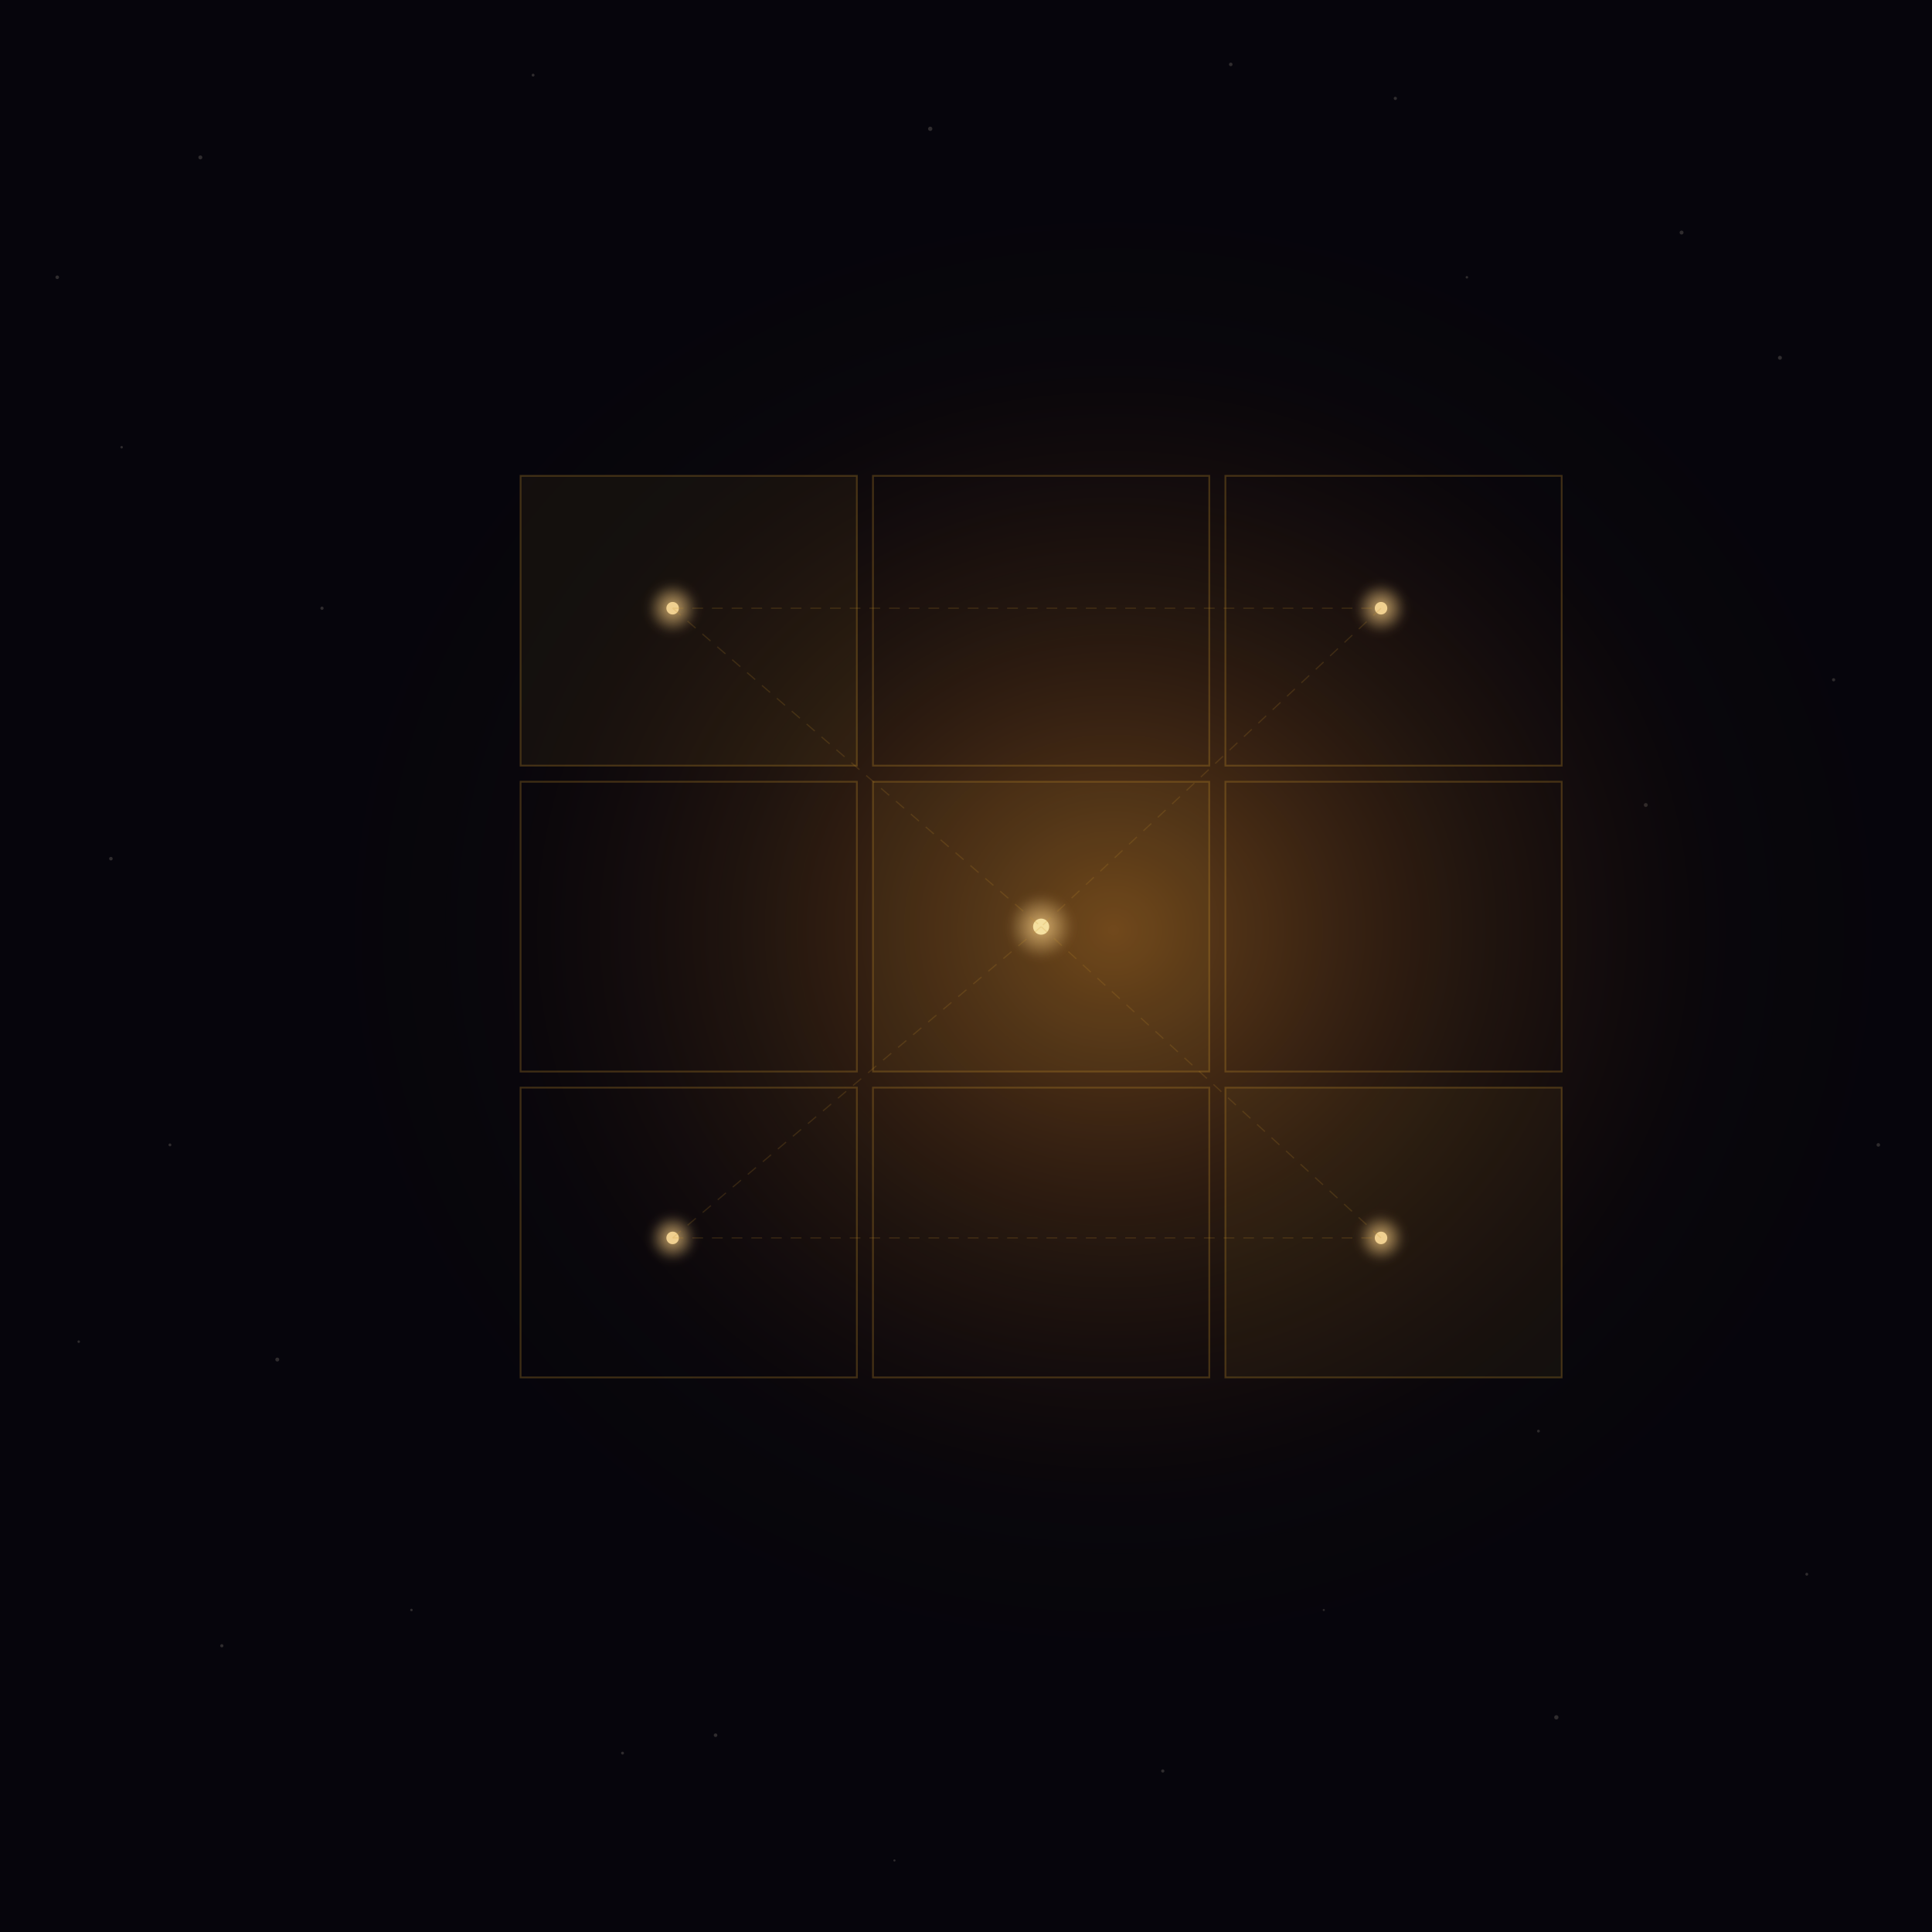
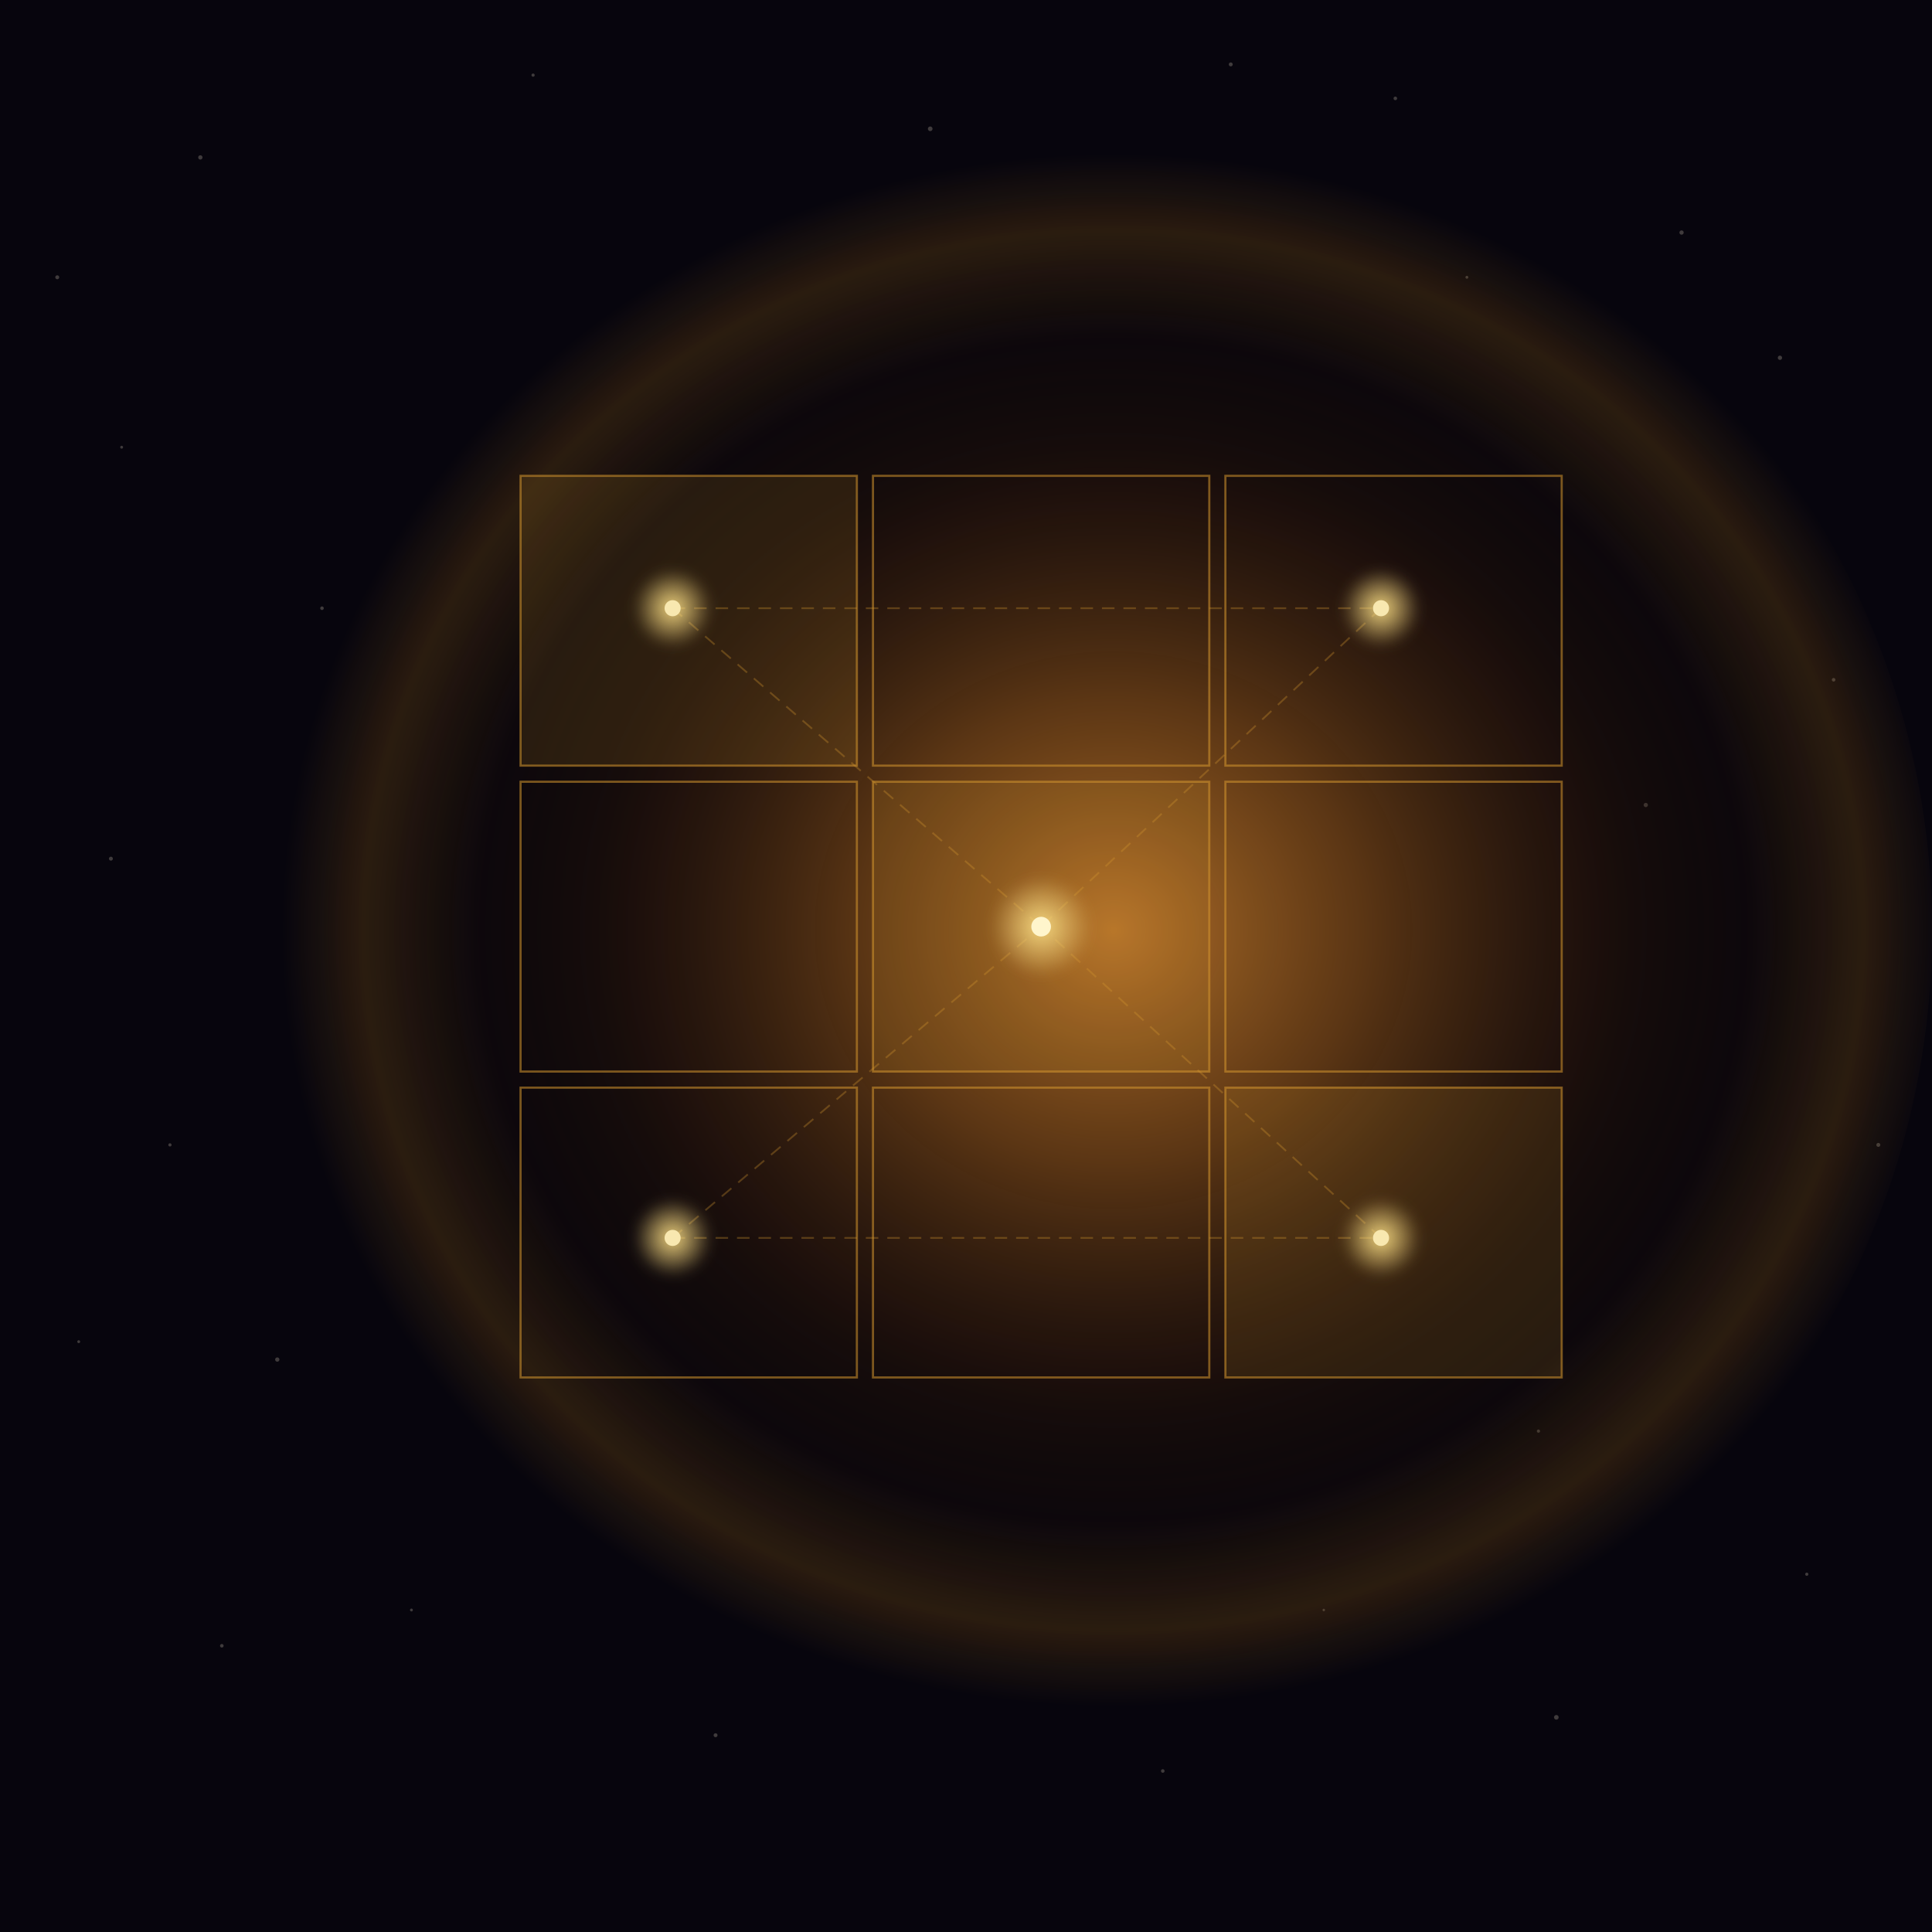
<svg xmlns="http://www.w3.org/2000/svg" viewBox="0 0 1080 1080">
  <defs>
    <radialGradient id="orb" cx="54%" cy="50%" r="46%">
-       <stop offset="0%" stop-color="#c87c28" stop-opacity=".52" />
-       <stop offset="38%" stop-color="#7a4818" stop-opacity=".30" />
-       <stop offset="72%" stop-color="#2a1608" stop-opacity=".12" />
+       <stop offset="0%" stop-color="#d98830" stop-opacity=".82" />
+       <stop offset="30%" stop-color="#a05e1a" stop-opacity=".55" />
+       <stop offset="62%" stop-color="#3d1e06" stop-opacity=".28" />
      <stop offset="100%" stop-color="#000000" stop-opacity="0" />
    </radialGradient>
+     <radialGradient id="orb-ring" cx="54%" cy="50%" r="46%">
+       <stop offset="76%" stop-color="#c8821e" stop-opacity="0" />
+       <stop offset="90%" stop-color="#c8821e" stop-opacity=".18" />
+       <stop offset="100%" stop-color="#c8821e" stop-opacity="0" />
+     </radialGradient>
    <radialGradient id="dot-glow" cx="50%" cy="50%" r="50%">
-       <stop offset="0%" stop-color="#e8c07a" stop-opacity=".9" />
-       <stop offset="100%" stop-color="#e8c07a" stop-opacity="0" />
+       <stop offset="0%" stop-color="#f5d880" stop-opacity="1" />
+       <stop offset="100%" stop-color="#f5d880" stop-opacity="0" />
    </radialGradient>
-     <filter id="soft" x="-20%" y="-20%" width="140%" height="140%">
-       <feGaussianBlur stdDeviation="2.5" />
+     <filter id="soft" x="-50%" y="-50%" width="200%" height="200%">
+       <feGaussianBlur stdDeviation="3.5" />
    </filter>
  </defs>
-   <rect width="1080" height="1080" fill="#06050c" />
-   <g fill="#e8dcc8" opacity=".18">
-     <circle cx="112" cy="88" r="1.1" />
-     <circle cx="298" cy="42" r=".8" />
-     <circle cx="520" cy="72" r="1.2" />
-     <circle cx="780" cy="55" r=".9" />
-     <circle cx="940" cy="130" r="1.1" />
-     <circle cx="68" cy="250" r=".7" />
-     <circle cx="180" cy="340" r=".9" />
-     <circle cx="62" cy="480" r="1.0" />
-     <circle cx="95" cy="640" r=".8" />
-     <circle cx="155" cy="760" r="1.1" />
-     <circle cx="230" cy="900" r=".7" />
-     <circle cx="400" cy="970" r="1.0" />
-     <circle cx="650" cy="990" r=".9" />
-     <circle cx="870" cy="960" r="1.2" />
-     <circle cx="1010" cy="880" r=".8" />
-     <circle cx="1050" cy="640" r="1.0" />
-     <circle cx="1025" cy="380" r=".9" />
-     <circle cx="995" cy="200" r="1.1" />
-     <circle cx="820" cy="155" r=".7" />
-     <circle cx="688" cy="36" r="1.0" />
-     <circle cx="348" cy="980" r=".8" />
-     <circle cx="500" cy="1040" r=".6" />
-     <circle cx="124" cy="920" r=".9" />
-     <circle cx="44" cy="750" r=".7" />
-     <circle cx="32" cy="155" r="1.0" />
-     <circle cx="860" cy="800" r=".8" />
-     <circle cx="920" cy="450" r="1.1" />
-     <circle cx="740" cy="900" r=".6" />
+   <rect width="1080" height="1080" fill="#07050d" />
+   <g fill="#e8dcc8" opacity=".25">
+     <circle cx="112" cy="88" r="1.2" />
+     <circle cx="298" cy="42" r=".9" />
+     <circle cx="520" cy="72" r="1.3" />
+     <circle cx="780" cy="55" r="1.0" />
+     <circle cx="940" cy="130" r="1.2" />
+     <circle cx="68" cy="250" r=".8" />
+     <circle cx="180" cy="340" r="1.0" />
+     <circle cx="62" cy="480" r="1.1" />
+     <circle cx="95" cy="640" r=".9" />
+     <circle cx="155" cy="760" r="1.2" />
+     <circle cx="230" cy="900" r=".8" />
+     <circle cx="400" cy="970" r="1.1" />
+     <circle cx="650" cy="990" r="1.0" />
+     <circle cx="870" cy="960" r="1.3" />
+     <circle cx="1010" cy="880" r=".9" />
+     <circle cx="1050" cy="640" r="1.1" />
+     <circle cx="1025" cy="380" r="1.0" />
+     <circle cx="995" cy="200" r="1.2" />
+     <circle cx="820" cy="155" r=".8" />
+     <circle cx="688" cy="36" r="1.1" />
+     <circle cx="124" cy="920" r="1.0" />
+     <circle cx="44" cy="750" r=".8" />
+     <circle cx="32" cy="155" r="1.1" />
+     <circle cx="860" cy="800" r=".9" />
+     <circle cx="920" cy="450" r="1.2" />
+     <circle cx="740" cy="900" r=".7" />
  </g>
  <ellipse cx="582" cy="520" rx="498" ry="468" fill="url(#orb)" />
-   <g fill="none" stroke="#c8922a" stroke-width="1" opacity=".28">
+   <ellipse cx="582" cy="520" rx="498" ry="468" fill="url(#orb-ring)" />
+   <g fill="none" stroke="#d4962e" stroke-width="1.2" opacity=".55">
    <rect x="291" y="266" width="188" height="162" />
    <rect x="488" y="266" width="188" height="162" />
    <rect x="685" y="266" width="188" height="162" />
    <rect x="291" y="437" width="188" height="162" />
    <rect x="488" y="437" width="188" height="162" />
    <rect x="685" y="437" width="188" height="162" />
    <rect x="291" y="608" width="188" height="162" />
    <rect x="488" y="608" width="188" height="162" />
    <rect x="685" y="608" width="188" height="162" />
  </g>
-   <g opacity=".07">
-     <rect x="291" y="266" width="188" height="162" fill="#c8922a" />
-     <rect x="488" y="437" width="188" height="162" fill="#c8922a" />
-     <rect x="685" y="608" width="188" height="162" fill="#c8922a" />
+   <g opacity=".14">
+     <rect x="291" y="266" width="188" height="162" fill="#d4962e" />
+     <rect x="488" y="437" width="188" height="162" fill="#d4962e" />
+     <rect x="685" y="608" width="188" height="162" fill="#d4962e" />
  </g>
-   <circle cx="376" cy="340" r="14" fill="url(#dot-glow)" filter="url(#soft)" />
-   <circle cx="376" cy="340" r="3.5" fill="#f0d090" />
-   <circle cx="772" cy="340" r="14" fill="url(#dot-glow)" filter="url(#soft)" />
-   <circle cx="772" cy="340" r="3.5" fill="#f0d090" />
-   <circle cx="582" cy="518" r="18" fill="url(#dot-glow)" filter="url(#soft)" />
-   <circle cx="582" cy="518" r="4.5" fill="#f5e0a0" />
-   <circle cx="376" cy="692" r="13" fill="url(#dot-glow)" filter="url(#soft)" />
-   <circle cx="376" cy="692" r="3.5" fill="#f0d090" />
-   <circle cx="772" cy="692" r="13" fill="url(#dot-glow)" filter="url(#soft)" />
-   <circle cx="772" cy="692" r="3.5" fill="#f0d090" />
-   <g stroke="#c8922a" stroke-width=".7" opacity=".18" stroke-dasharray="6 5">
+   <g stroke="#d4962e" stroke-width="1" opacity=".32" stroke-dasharray="7 5">
    <line x1="376" y1="340" x2="582" y2="518" />
    <line x1="772" y1="340" x2="582" y2="518" />
    <line x1="376" y1="692" x2="582" y2="518" />
    <line x1="772" y1="692" x2="582" y2="518" />
    <line x1="376" y1="340" x2="772" y2="340" />
    <line x1="376" y1="692" x2="772" y2="692" />
  </g>
+   <circle cx="376" cy="340" r="22" fill="url(#dot-glow)" filter="url(#soft)" />
+   <circle cx="376" cy="340" r="4.5" fill="#f8e8b0" />
+   <circle cx="772" cy="340" r="22" fill="url(#dot-glow)" filter="url(#soft)" />
+   <circle cx="772" cy="340" r="4.5" fill="#f8e8b0" />
+   <circle cx="582" cy="518" r="28" fill="url(#dot-glow)" filter="url(#soft)" />
+   <circle cx="582" cy="518" r="5.5" fill="#fff5cc" />
+   <circle cx="376" cy="692" r="22" fill="url(#dot-glow)" filter="url(#soft)" />
+   <circle cx="376" cy="692" r="4.5" fill="#f8e8b0" />
+   <circle cx="772" cy="692" r="22" fill="url(#dot-glow)" filter="url(#soft)" />
+   <circle cx="772" cy="692" r="4.5" fill="#f8e8b0" />
</svg>
